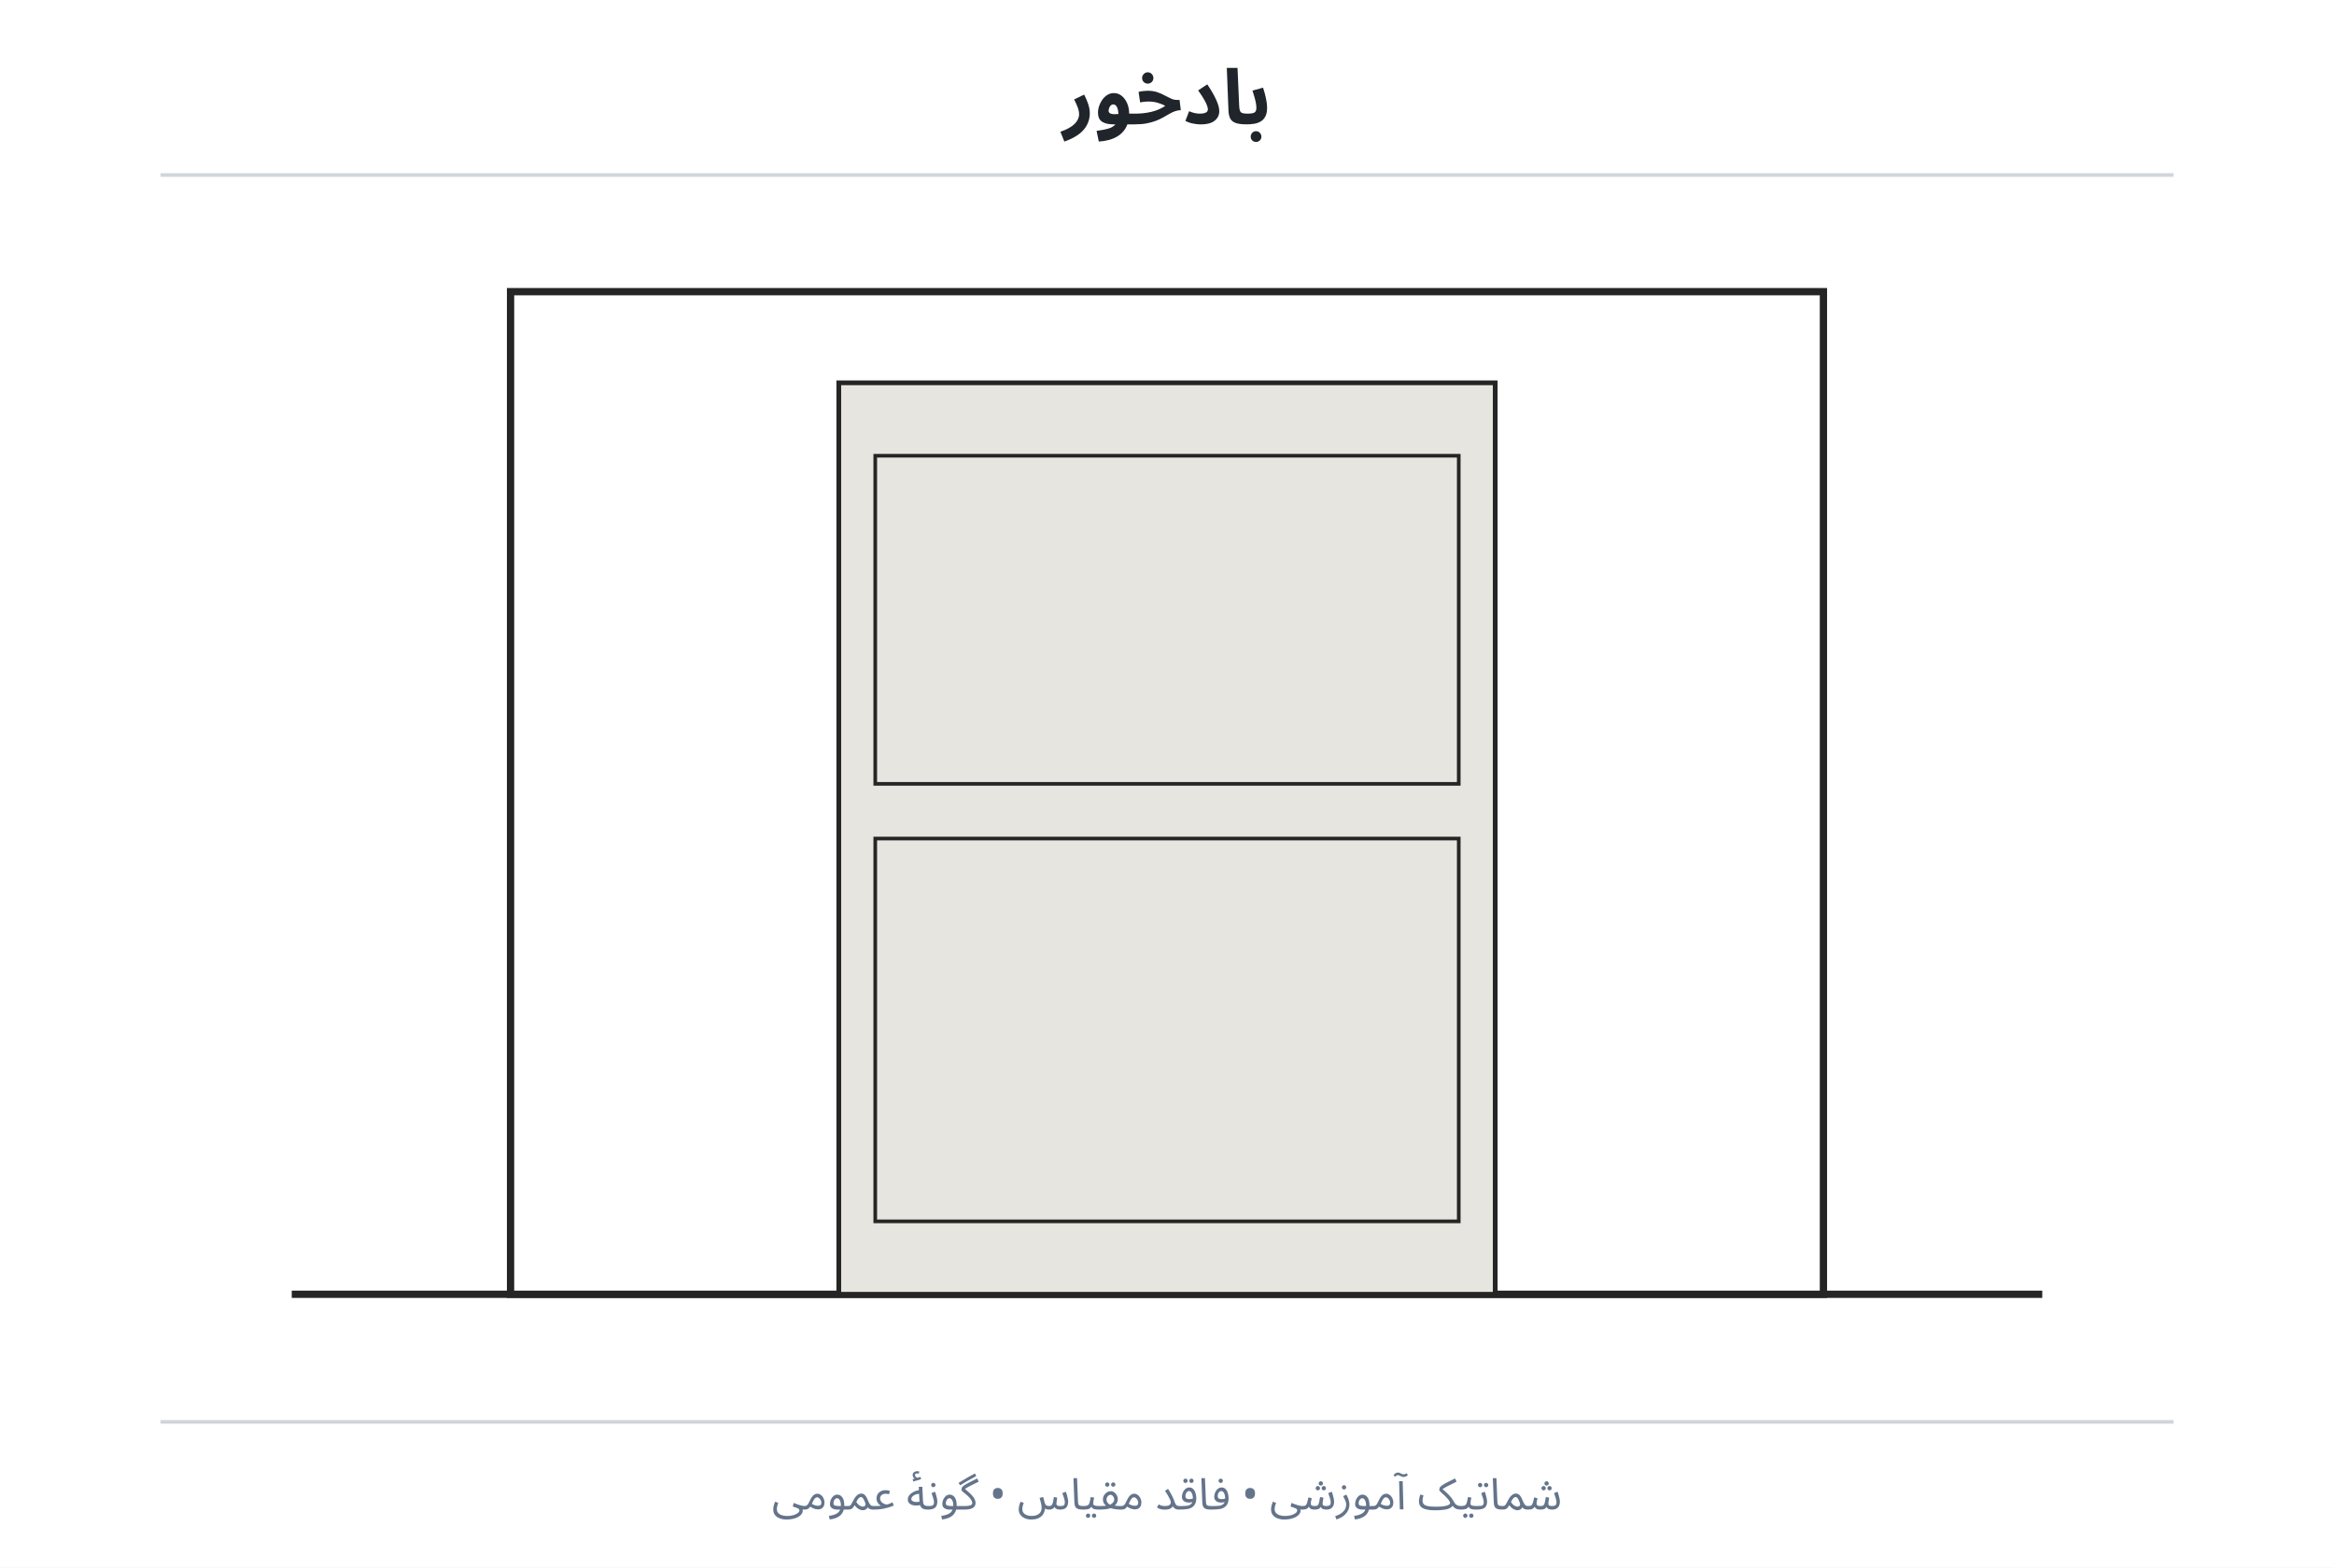
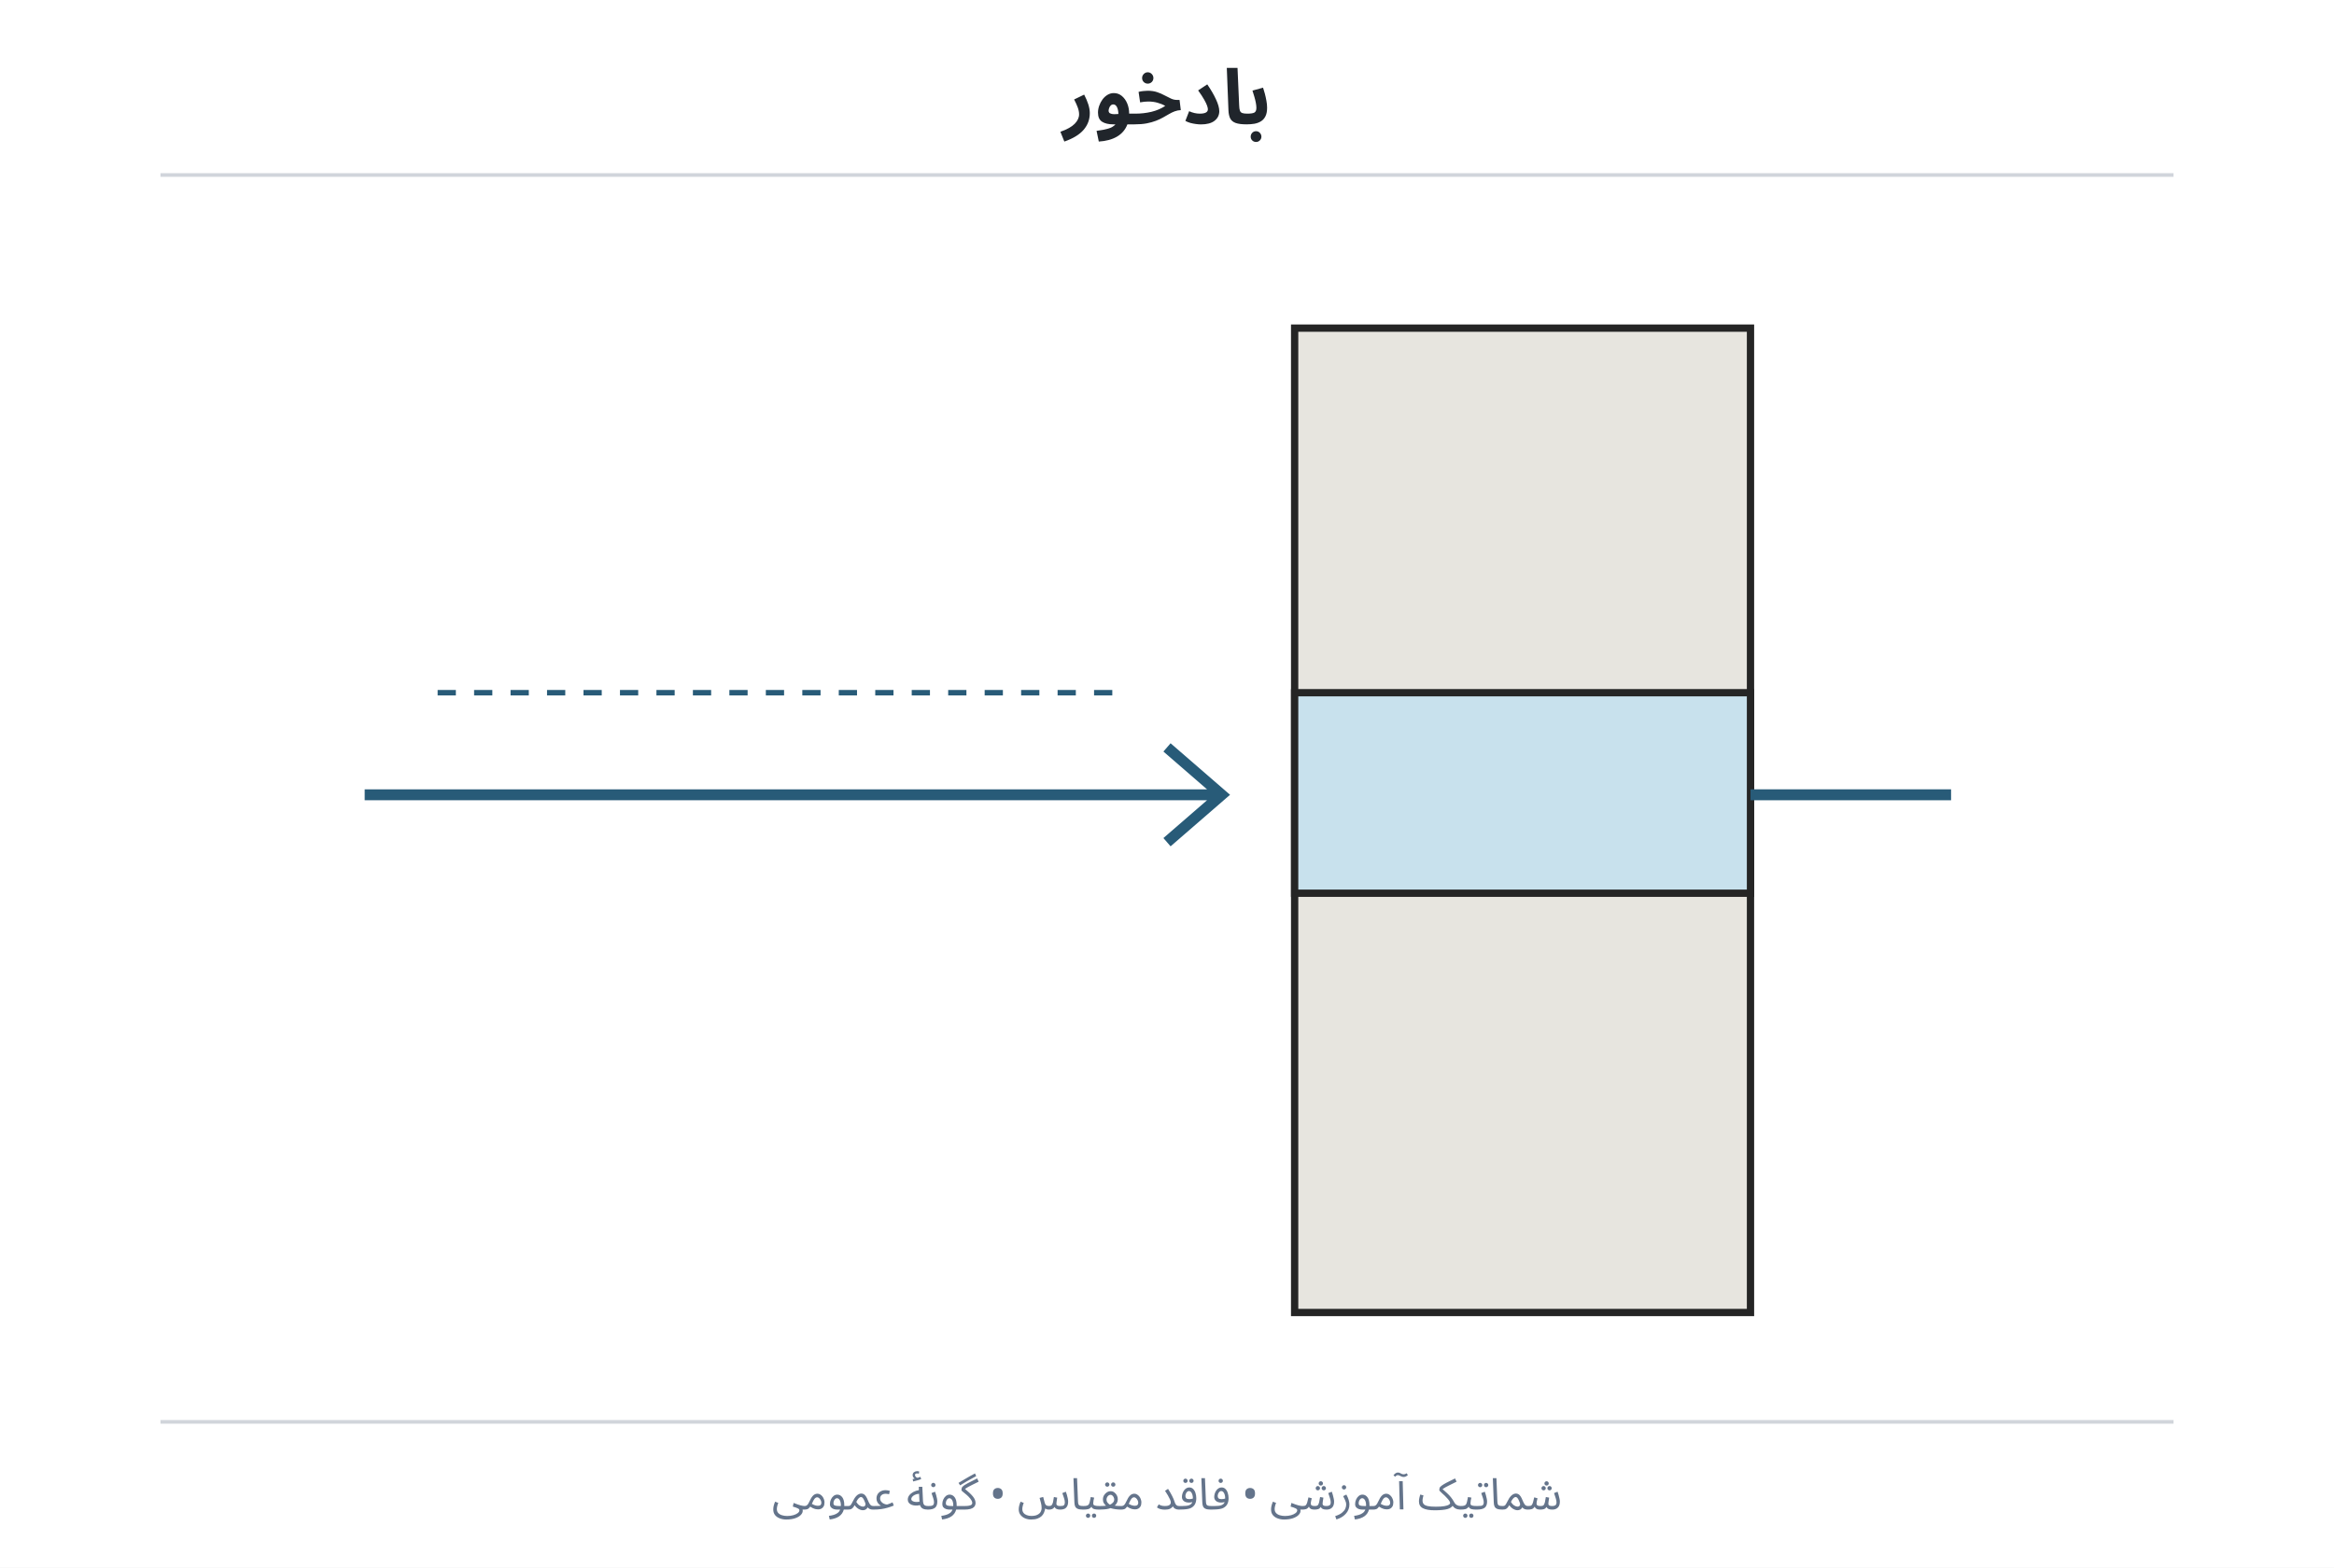
- <svg xmlns="http://www.w3.org/2000/svg" width="640" height="430" viewBox="0 0 640 430" role="img" aria-labelledby="ttl dsc">
-   <defs>
-     <pattern id="hatch" width="8" height="8" patternUnits="userSpaceOnUse">
-       <path d="M0 8 L8 0" stroke="#9ca3af" stroke-width=".8" />
-     </pattern>
-   </defs>
+ <svg xmlns="http://www.w3.org/2000/svg" width="640" height="430" viewBox="0 0 640 430" role="img" aria-labelledby="title desc">
  <rect width="640" height="430" fill="#fff" />
  <text x="320" y="34" text-anchor="middle" direction="rtl" font-family="Vazirmatn, Noto Sans Arabic, sans-serif" font-size="21" font-weight="600" fill="#20252b">بادخور</text>
  <line x1="44" y1="48" x2="596" y2="48" stroke="#d1d5db" />
-   <line x1="80" y1="355" x2="560" y2="355" stroke="#252525" stroke-width="2" />
-   <rect x="140" y="80" width="360" height="275" rx="0" fill="#fff" stroke="#252525" stroke-width="2" />
-   <rect x="230" y="105" width="180" height="250" rx="0" fill="#e7e5df" stroke="#252525" stroke-width="1.3" />
-   <rect x="240" y="125" width="160" height="90" rx="0" fill="none" stroke="#252525" stroke-width="1" />
-   <rect x="240" y="230" width="160" height="105" rx="0" fill="none" stroke="#252525" stroke-width="1" />
+   <rect x="355" y="90" width="125" height="270" fill="#e7e5df" stroke="#252525" stroke-width="2" />
+   <rect x="355" y="190" width="125" height="55" fill="#c8e1ed" stroke="#252525" stroke-width="2" />
+   <path d="M100 218 H335 M320 205 L335 218 L320 231" fill="none" stroke="#285b78" stroke-width="3" />
+   <path d="M480 218 H535" stroke="#285b78" stroke-width="3" />
+   <path d="M120 190 H310" stroke="#285b78" stroke-width="1.5" stroke-dasharray="5 5" />
  <line x1="44" y1="390" x2="596" y2="390" stroke="#d1d5db" />
  <text x="320" y="414" text-anchor="middle" direction="rtl" font-family="Vazirmatn, Noto Sans Arabic, sans-serif" font-size="12" fill="#64748b">شماتیک آموزشی • فاقد مقیاس • گونهٔ عمومی</text>
</svg>
